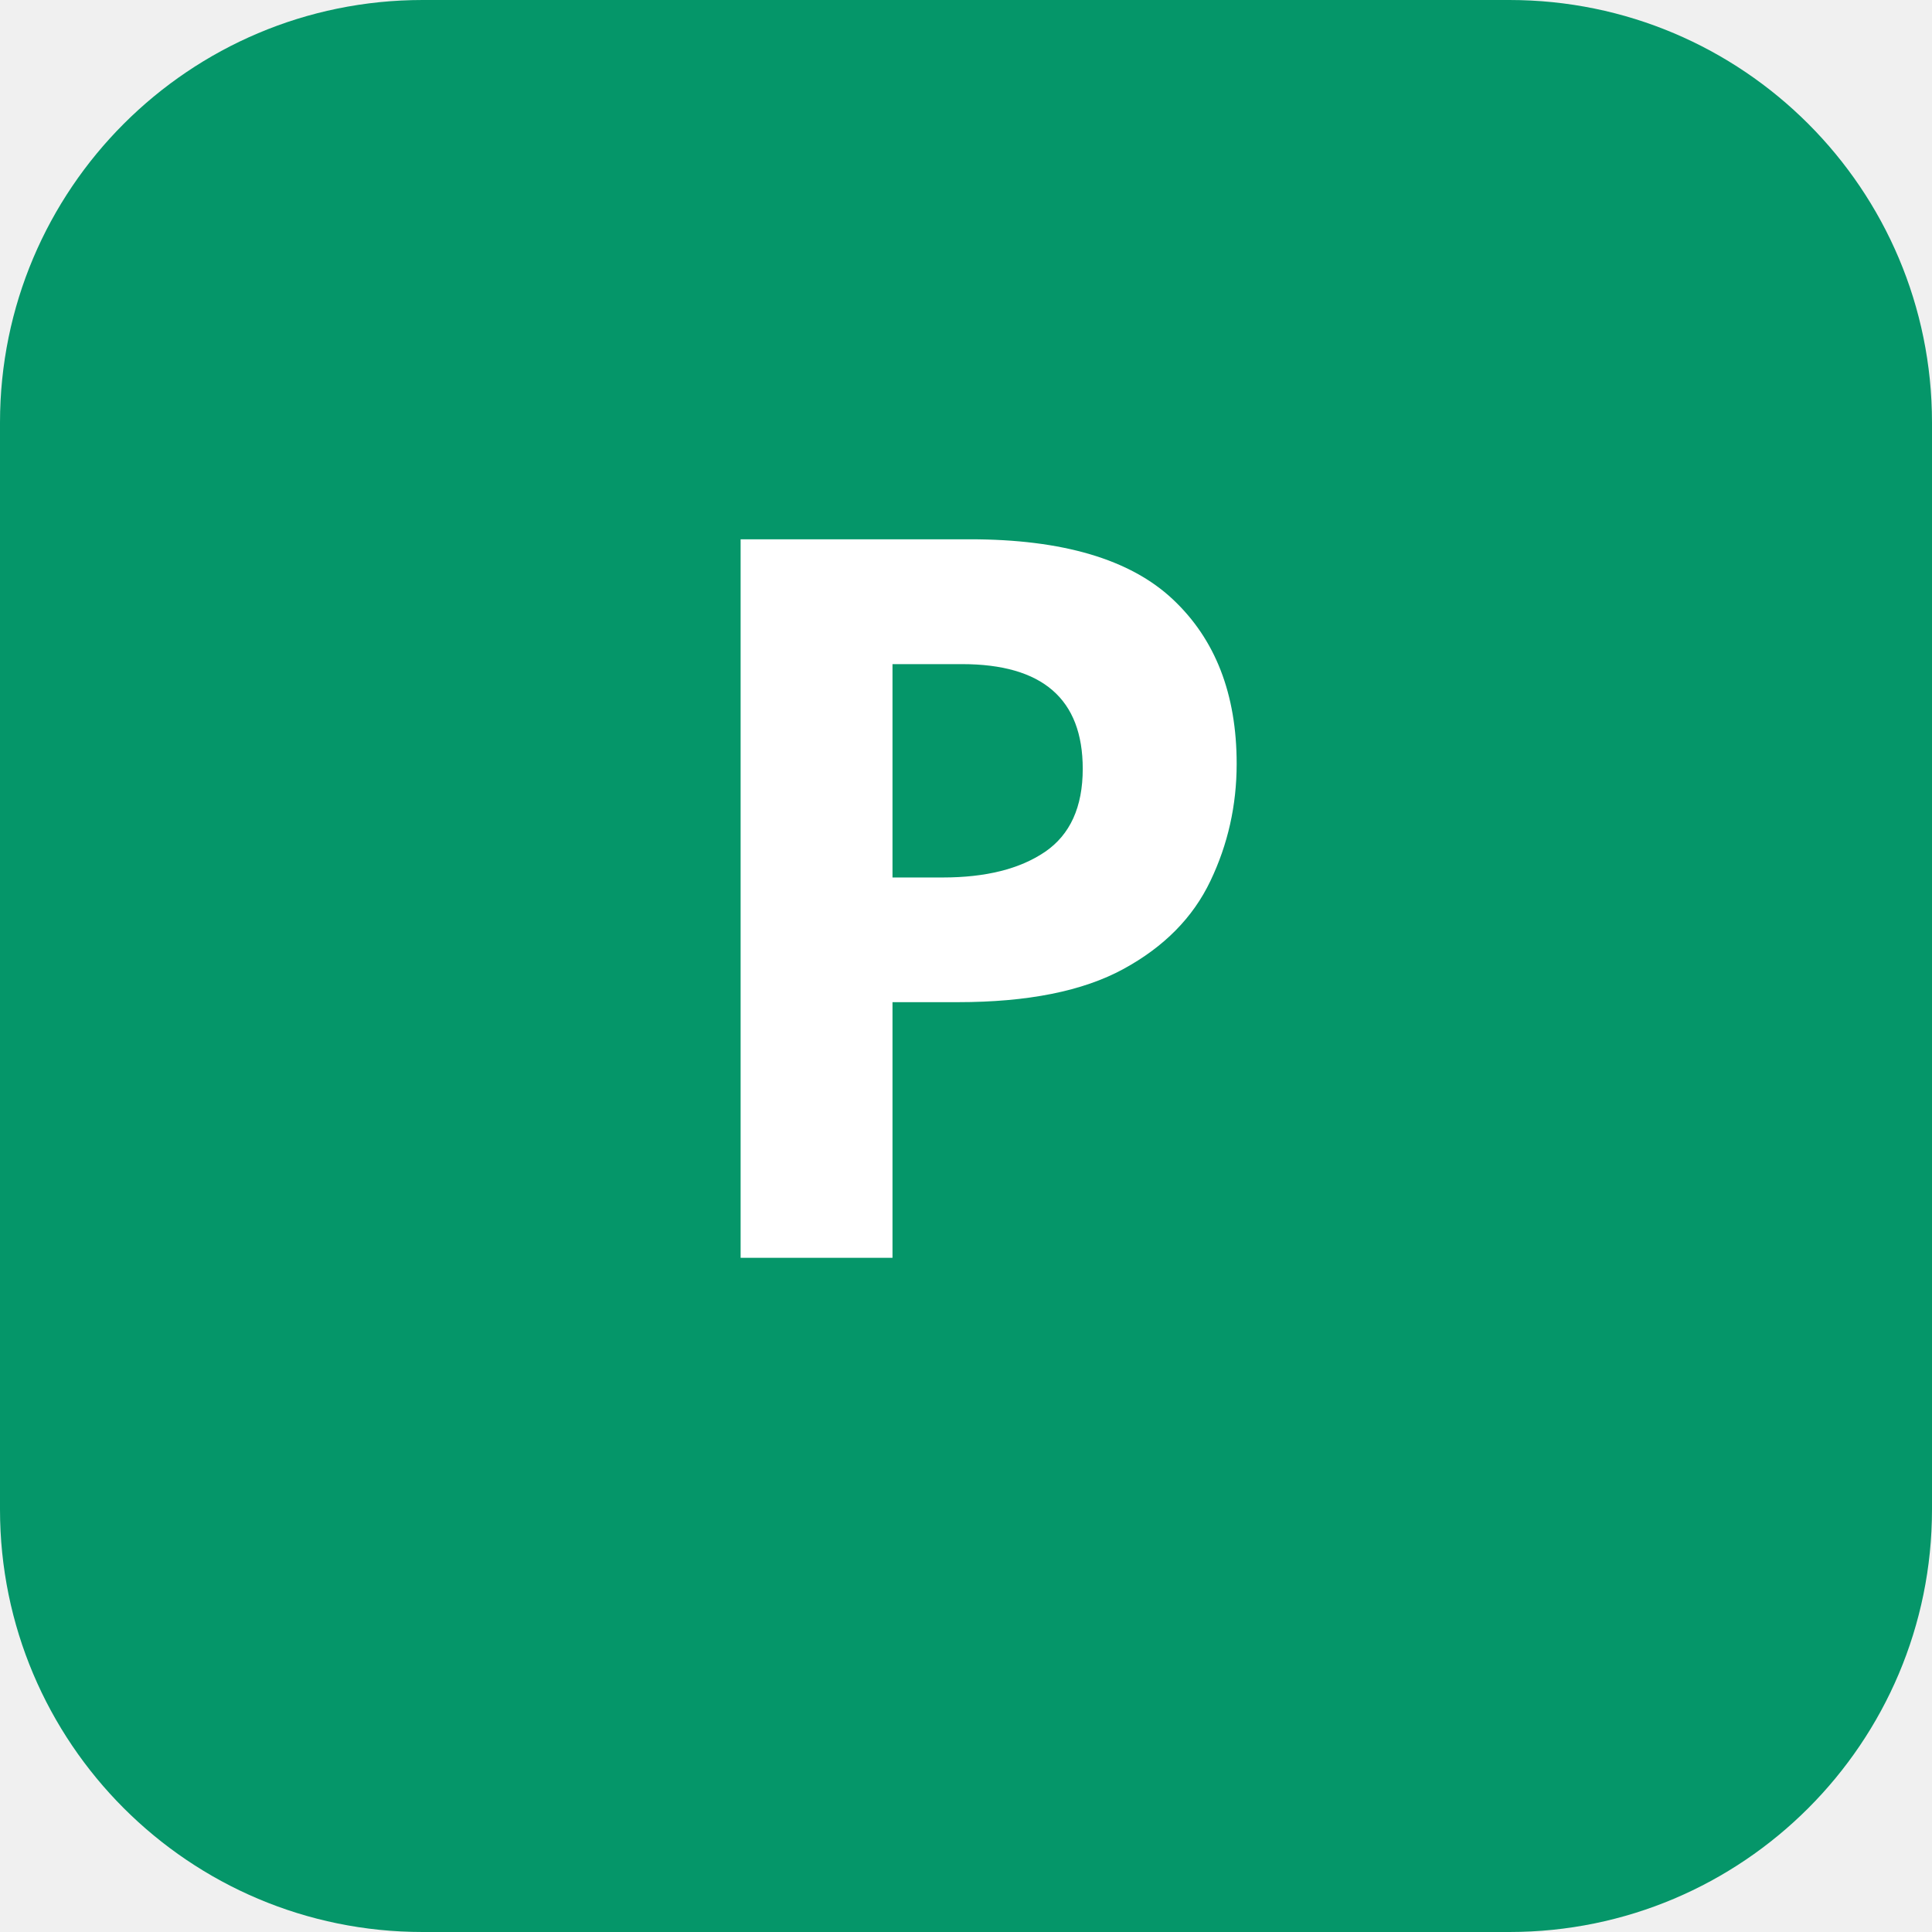
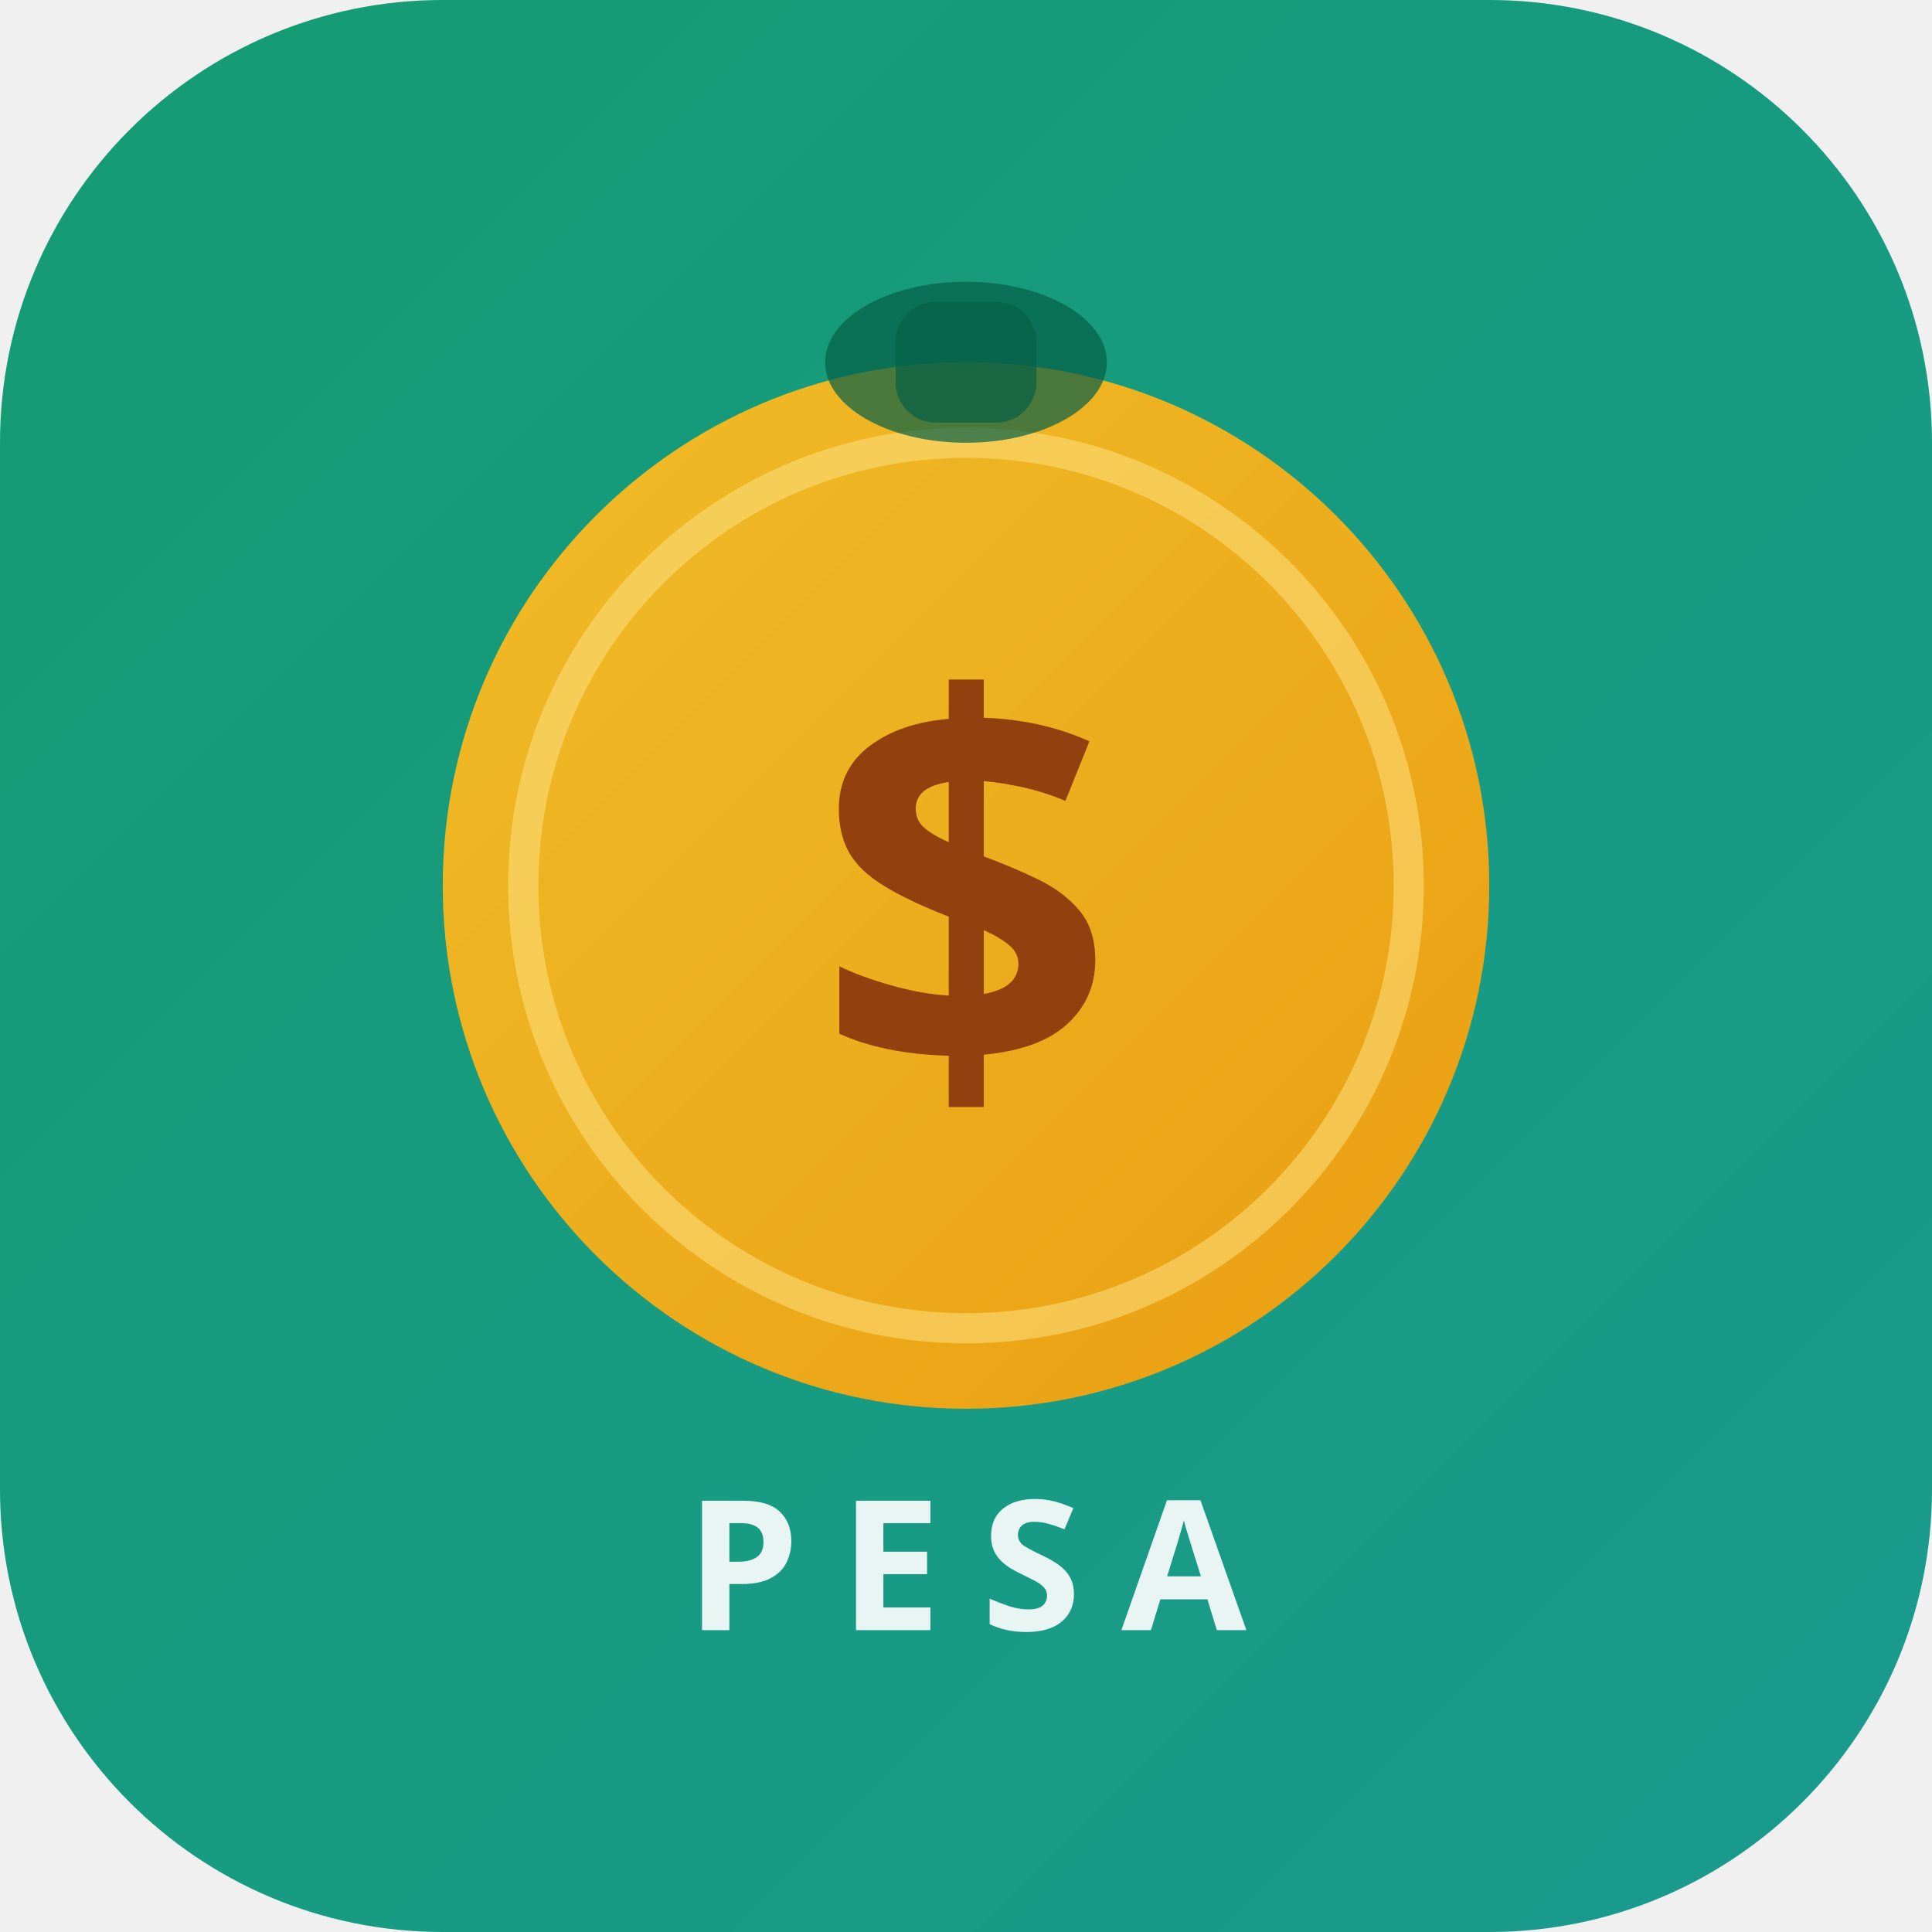
<svg xmlns="http://www.w3.org/2000/svg" viewBox="0 0 192 192" width="192" height="192">
-   <rect width="192" height="192" rx="42" fill="#059669" />
-   <text x="96" y="125" font-family="system-ui,sans-serif" font-size="100" font-weight="900" text-anchor="middle" fill="white">P</text>
+   <defs>
+     <linearGradient id="bg" x1="0%" y1="0%" x2="100%" y2="100%">
+       <stop offset="0%" stop-color="#059669" />
+       <stop offset="100%" stop-color="#0d9488" />
+     </linearGradient>
+     <linearGradient id="coin" x1="0%" y1="0%" x2="100%" y2="100%">
+       <stop offset="0%" stop-color="#fbbf24" />
+       <stop offset="100%" stop-color="#f59e0b" />
+     </linearGradient>
+   </defs>
+   <rect width="192" height="192" rx="44" fill="url(#bg)" />
+   <rect width="192" height="192" rx="44" fill="white" opacity="0.06" />
+   <circle cx="96" cy="88" r="52" fill="url(#coin)" opacity="0.95" />
+   <circle cx="96" cy="88" r="44" fill="none" stroke="#fde68a" stroke-width="3" opacity="0.5" />
+   <text x="96" y="107" font-family="system-ui,sans-serif" font-size="52" font-weight="900" text-anchor="middle" fill="#92400e">$</text>
+   <ellipse cx="96" cy="36" rx="14" ry="8" fill="#065f46" opacity="0.7" />
+   <rect x="89" y="30" width="14" height="12" rx="4" fill="#065f46" opacity="0.7" />
+   <text x="96" y="162" font-family="system-ui,sans-serif" font-size="18" font-weight="900" text-anchor="middle" fill="white" letter-spacing="4" opacity="0.9">PESA</text>
</svg>
